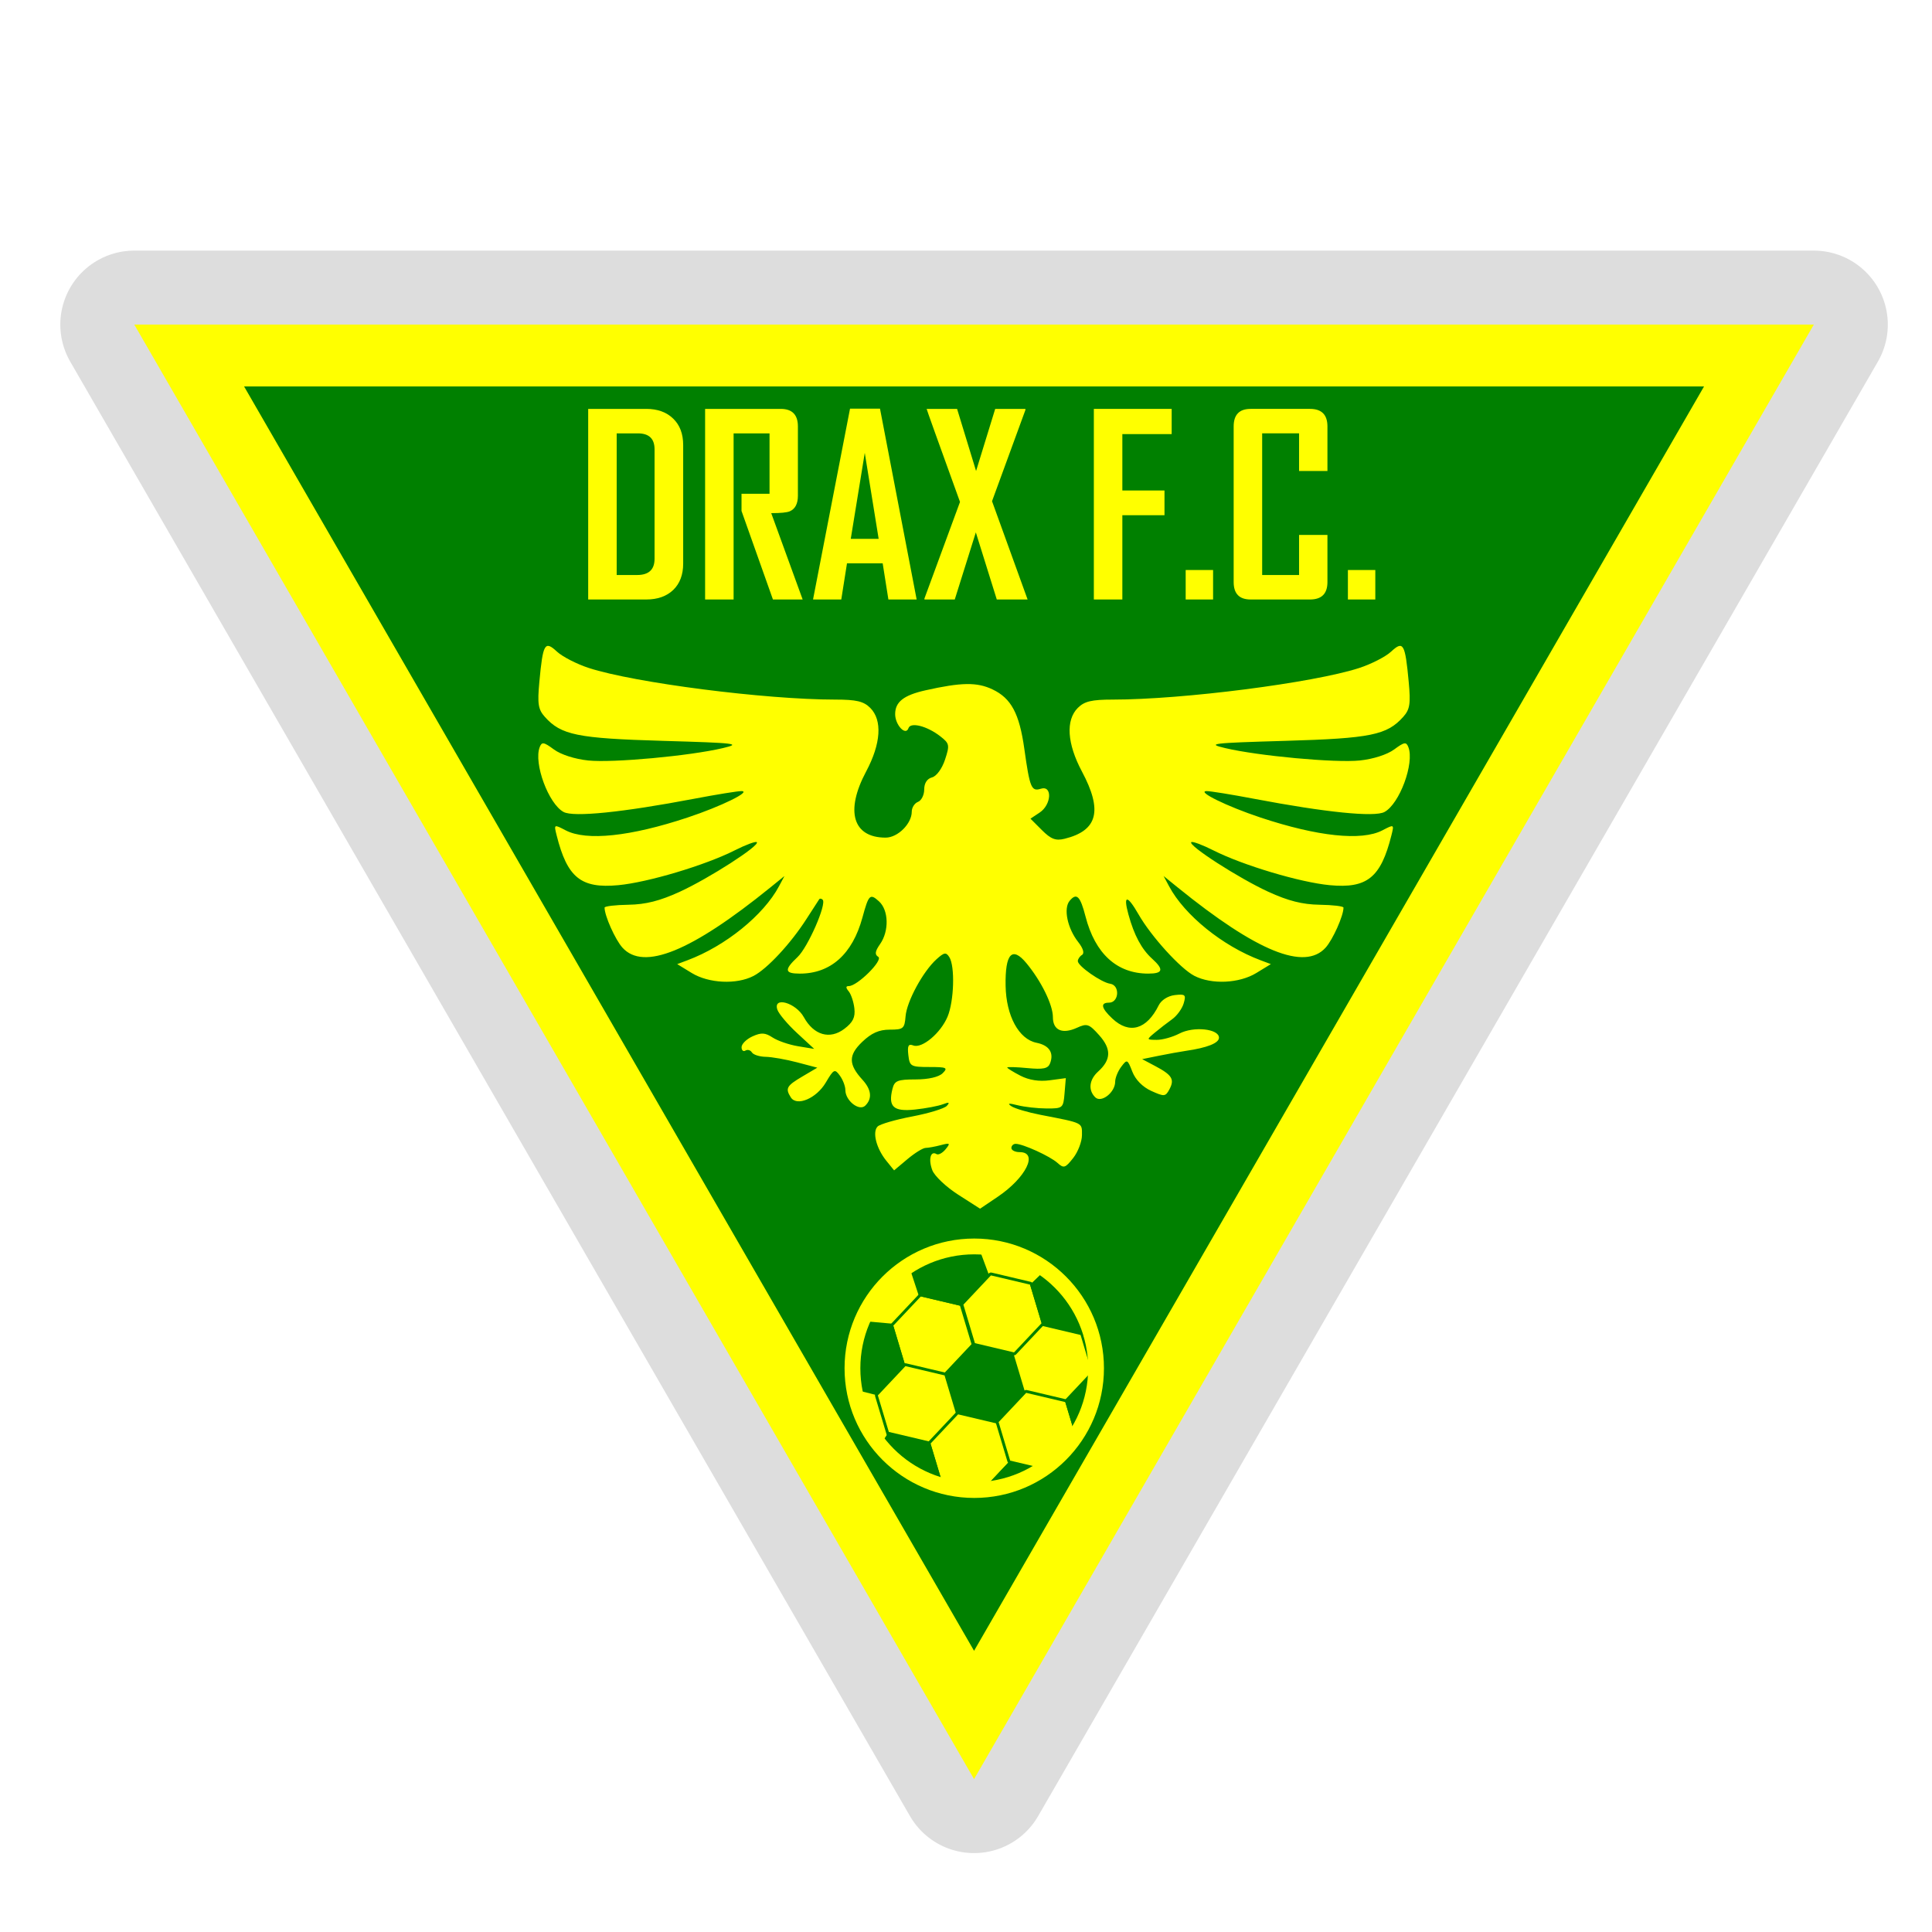
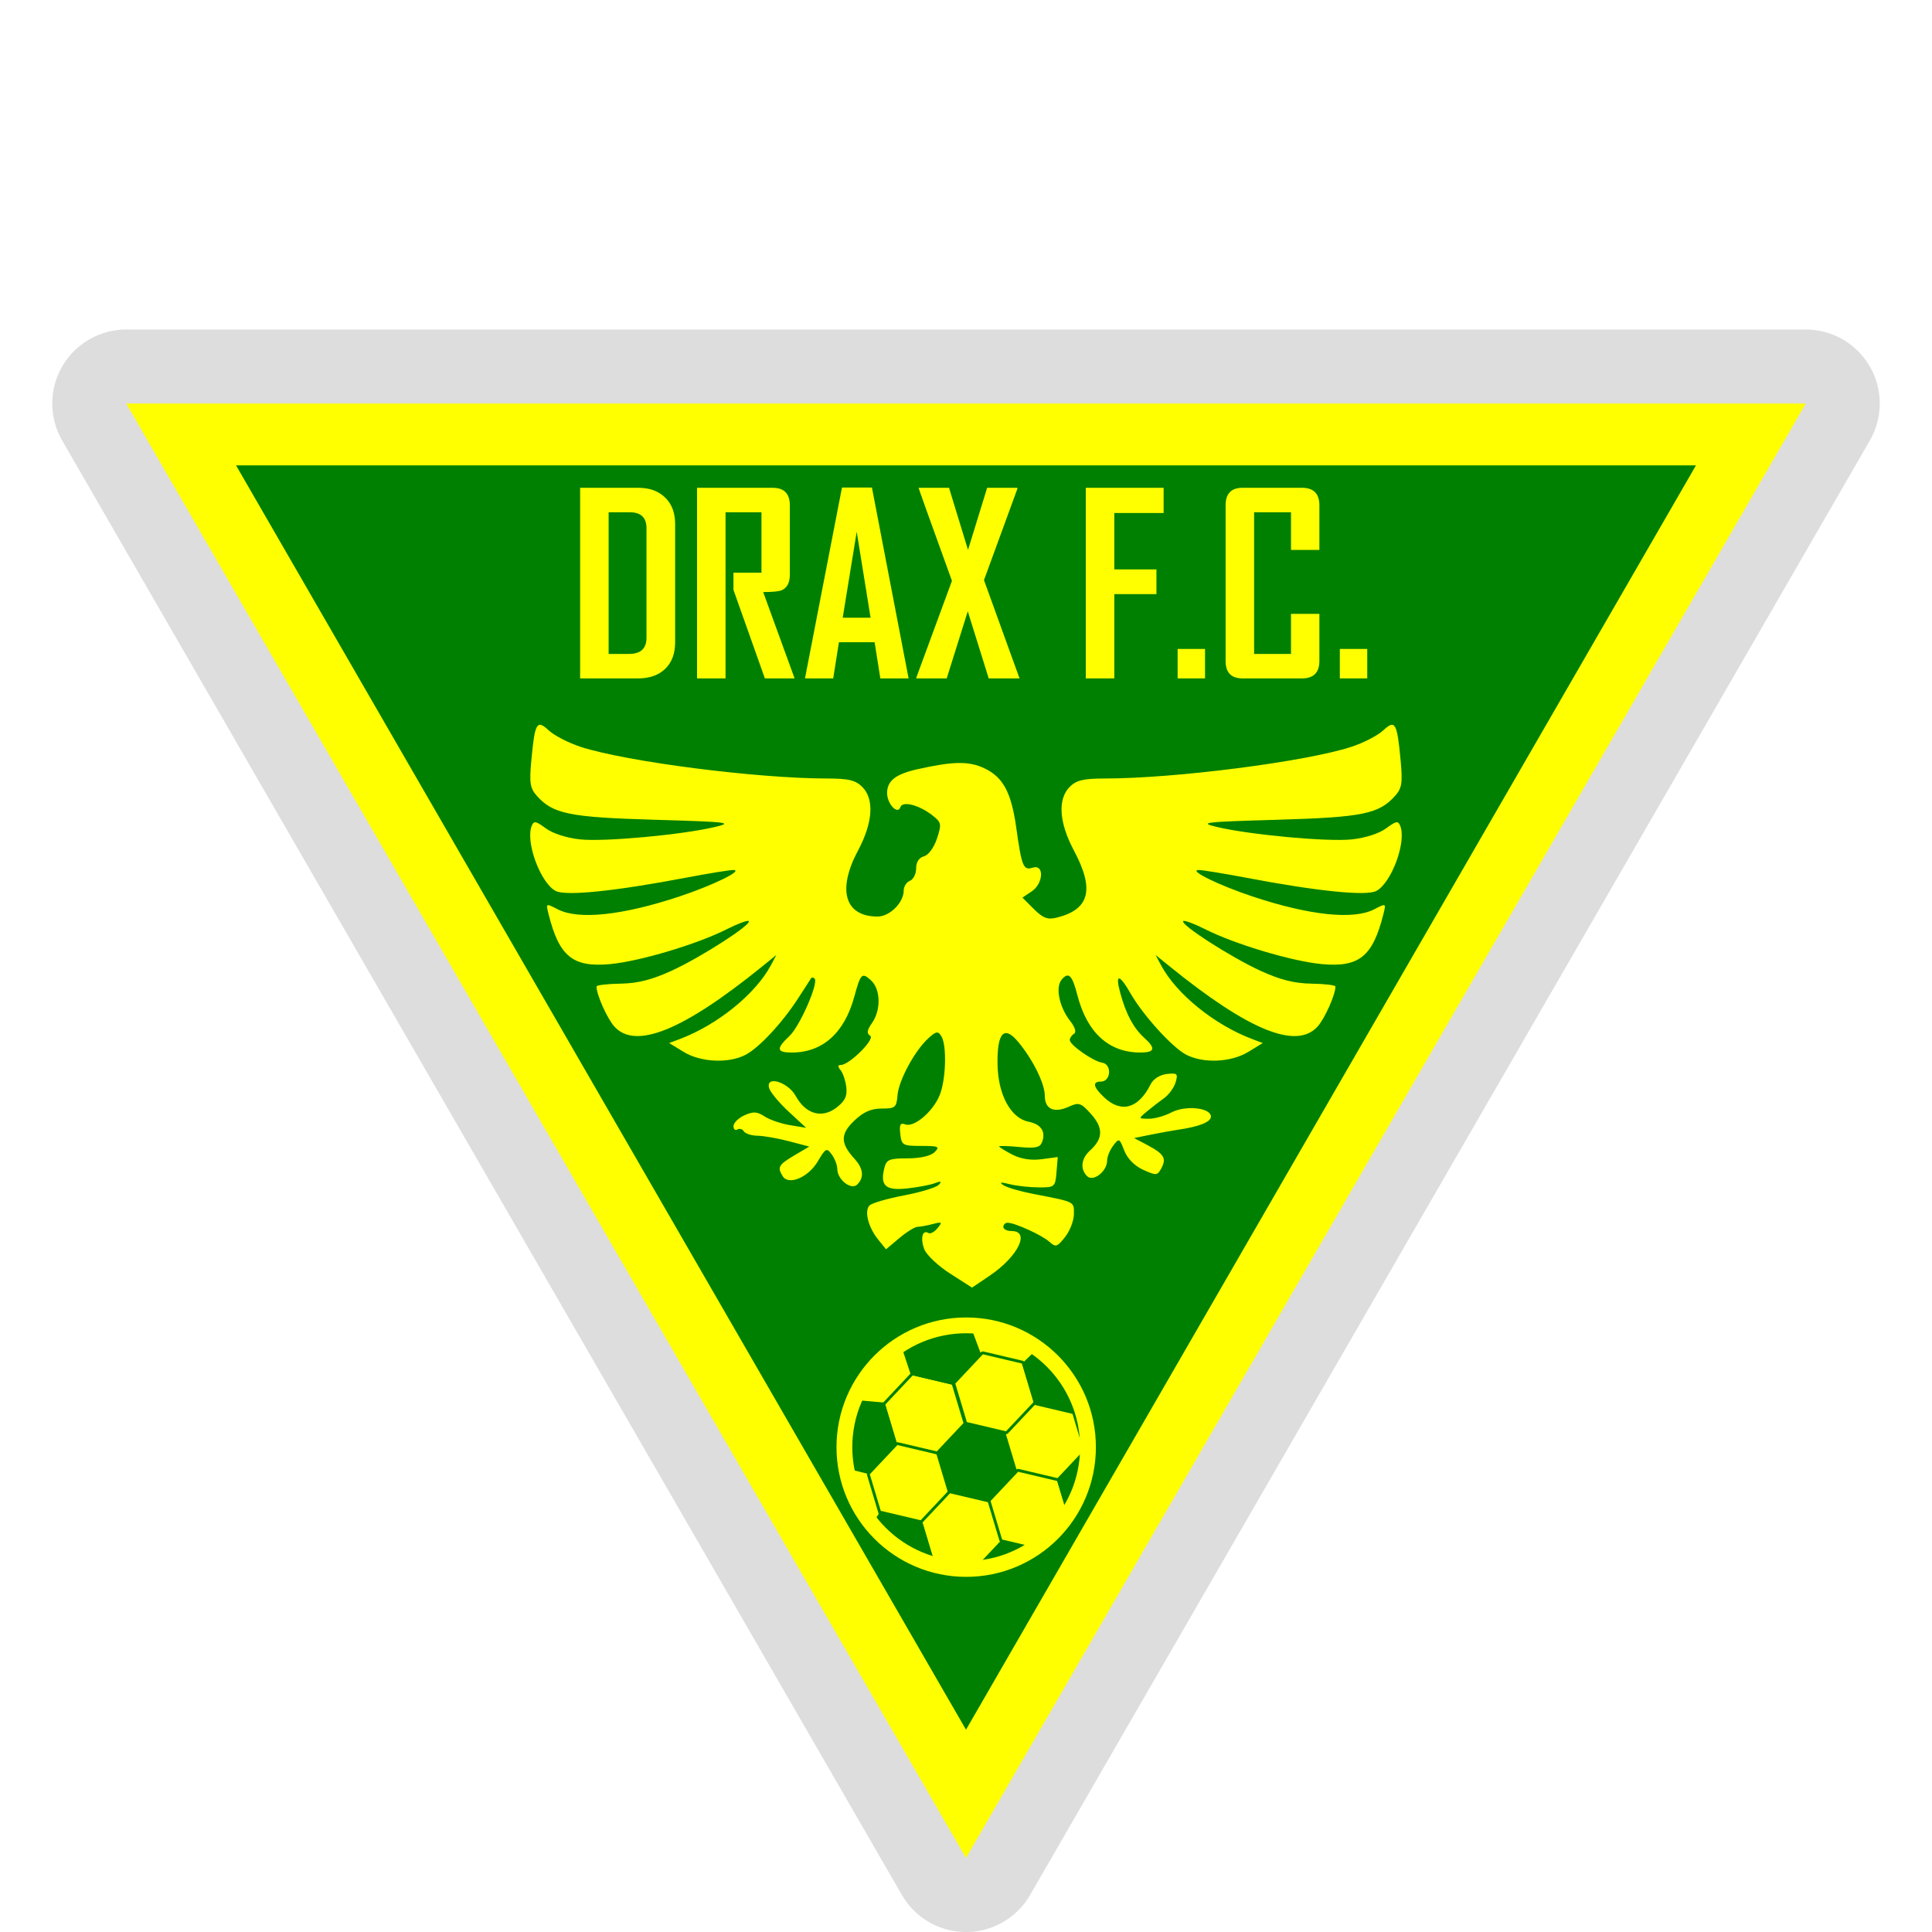
<svg xmlns="http://www.w3.org/2000/svg" version="1.1" id="svg2" width="256" height="256" viewBox="0 0 256 256">
  <defs id="defs6" />
-   <g id="g949">
-     <path transform="scale(-1)" d="m -17.796,-43.011 -222.543,-1e-6 111.271,-192.728 z" id="path817" style="opacity:1;fill:#ffff00;fill-opacity:1;fill-rule:evenodd;stroke:#dddddd;stroke-width:19.611;stroke-linecap:square;stroke-linejoin:round;stroke-miterlimit:4;stroke-dasharray:none;stroke-opacity:1;paint-order:stroke markers fill" />
-     <path transform="scale(-1)" d="m -32.343,-51.207 -193.45,-10e-7 96.725,-167.533 z" id="path817-3" style="opacity:1;fill:#008000;fill-opacity:1;fill-rule:evenodd;stroke:none;stroke-width:17.048;stroke-linecap:square;stroke-linejoin:round;stroke-miterlimit:4;stroke-dasharray:none;stroke-opacity:1;paint-order:stroke markers fill" />
-     <path id="path834" d="m 126.967,158.302 c -1.596,-1.02 -3.14,-2.479 -3.431,-3.243 -0.545,-1.434 -0.235,-2.625 0.556,-2.136 0.247,0.153 0.787,-0.134 1.2,-0.637 0.671,-0.819 0.606,-0.876 -0.625,-0.552 -0.756,0.2 -1.666,0.366 -2.021,0.37 -0.355,0.004 -1.439,0.675 -2.409,1.492 l -1.764,1.484 -1.036,-1.279 c -1.322,-1.632 -1.873,-3.809 -1.148,-4.534 0.31,-0.31 2.367,-0.907 4.572,-1.327 2.205,-0.42 4.273,-1.052 4.595,-1.403 0.436,-0.476 0.305,-0.531 -0.514,-0.217 -0.605,0.232 -2.272,0.548 -3.704,0.7 -2.854,0.304 -3.58,-0.366 -2.979,-2.75 0.271,-1.075 0.672,-1.237 3.069,-1.24 1.706,-0.002 3.07,-0.317 3.58,-0.825 0.73,-0.729 0.531,-0.821 -1.772,-0.821 -2.452,0 -2.605,-0.087 -2.776,-1.588 -0.141,-1.234 0.004,-1.517 0.653,-1.268 1.156,0.444 3.635,-1.638 4.546,-3.819 0.86,-2.059 0.997,-6.673 0.234,-7.88 -0.433,-0.685 -0.684,-0.644 -1.699,0.274 -1.798,1.627 -3.941,5.579 -4.102,7.566 -0.133,1.628 -0.295,1.765 -2.098,1.765 -1.413,0 -2.422,0.448 -3.645,1.619 -1.846,1.767 -1.838,2.972 0.029,5.018 1.19,1.303 1.323,2.484 0.384,3.423 -0.801,0.801 -2.648,-0.638 -2.648,-2.063 0,-0.5 -0.329,-1.359 -0.73,-1.909 -0.679,-0.929 -0.809,-0.865 -1.862,0.92 -1.243,2.107 -3.845,3.209 -4.636,1.964 -0.752,-1.186 -0.564,-1.528 1.52,-2.758 l 1.993,-1.176 -2.681,-0.707 c -1.474,-0.389 -3.347,-0.717 -4.161,-0.731 -0.814,-0.013 -1.636,-0.276 -1.826,-0.583 -0.19,-0.307 -0.576,-0.417 -0.858,-0.243 -0.282,0.174 -0.512,-0.03 -0.512,-0.453 0,-0.423 0.649,-1.065 1.443,-1.427 1.166,-0.531 1.678,-0.503 2.67,0.147 0.675,0.442 2.192,0.963 3.371,1.157 l 2.143,0.353 -2.272,-2.1 c -1.25,-1.155 -2.424,-2.55 -2.61,-3.099 -0.607,-1.797 2.448,-0.927 3.509,0.999 1.314,2.384 3.442,2.997 5.361,1.544 1.145,-0.867 1.468,-1.525 1.333,-2.713 -0.098,-0.863 -0.438,-1.881 -0.755,-2.263 -0.404,-0.486 -0.397,-0.694 0.022,-0.694 1.132,0 4.595,-3.444 3.896,-3.876 -0.489,-0.302 -0.427,-0.731 0.243,-1.687 1.216,-1.735 1.144,-4.496 -0.147,-5.664 -1.187,-1.074 -1.361,-0.904 -2.193,2.151 -1.319,4.843 -4.204,7.426 -8.296,7.426 -2.026,0 -2.095,-0.507 -0.298,-2.195 1.365,-1.283 3.885,-7.036 3.326,-7.596 -0.162,-0.162 -0.367,-0.191 -0.455,-0.065 -0.088,0.126 -0.842,1.293 -1.676,2.593 -2.101,3.279 -5.217,6.633 -7.034,7.573 -2.249,1.163 -5.927,0.987 -8.183,-0.392 l -1.925,-1.177 1.375,-0.516 c 5.012,-1.879 10.065,-5.966 12.108,-9.793 l 0.726,-1.361 -1.879,1.522 c -10.473,8.485 -16.791,11.055 -19.585,7.967 -0.956,-1.057 -2.379,-4.245 -2.369,-5.308 0.002,-0.182 1.425,-0.352 3.163,-0.378 2.284,-0.034 4.172,-0.513 6.811,-1.725 3.897,-1.79 10.635,-6.128 10.198,-6.565 -0.145,-0.145 -1.463,0.344 -2.93,1.085 -3.907,1.974 -11.507,4.246 -15.431,4.613 -4.945,0.462 -6.756,-1.004 -8.162,-6.603 -0.37,-1.474 -0.365,-1.477 1.2,-0.661 2.743,1.431 8.578,0.816 16.149,-1.701 4.437,-1.475 8.498,-3.463 7.15,-3.501 -0.454,-0.013 -3.301,0.447 -6.326,1.022 -9.467,1.8 -15.927,2.454 -17.248,1.747 -2.003,-1.072 -3.992,-6.454 -3.174,-8.587 0.282,-0.735 0.54,-0.694 1.886,0.3 0.92,0.68 2.785,1.279 4.55,1.461 3.253,0.336 13.435,-0.601 17.838,-1.641 2.515,-0.594 1.834,-0.676 -7.976,-0.961 -11.309,-0.329 -13.468,-0.769 -15.62,-3.185 -0.876,-0.984 -0.991,-1.721 -0.721,-4.621 0.476,-5.102 0.716,-5.515 2.334,-4.016 0.728,0.675 2.631,1.651 4.227,2.169 6.057,1.966 23.366,4.186 32.638,4.186 2.812,0 3.773,0.228 4.646,1.1 1.627,1.627 1.424,4.74 -0.55,8.439 -2.795,5.239 -1.756,8.752 2.588,8.752 1.608,0 3.463,-1.843 3.463,-3.44 0,-0.539 0.371,-1.123 0.825,-1.297 0.454,-0.174 0.825,-0.914 0.825,-1.645 0,-0.838 0.382,-1.428 1.035,-1.599 0.594,-0.155 1.327,-1.156 1.72,-2.347 0.64,-1.939 0.599,-2.144 -0.622,-3.096 -1.75,-1.364 -3.939,-1.924 -4.22,-1.08 -0.357,1.07 -1.763,-0.414 -1.763,-1.861 0,-1.615 1.129,-2.505 3.998,-3.15 4.767,-1.072 6.846,-1.102 8.9,-0.127 2.481,1.177 3.561,3.196 4.219,7.889 0.723,5.157 0.936,5.672 2.181,5.276 1.556,-0.494 1.427,2.109 -0.157,3.16 l -1.212,0.805 1.515,1.515 c 1.197,1.197 1.827,1.439 3,1.15 4.392,-1.079 5.077,-3.72 2.31,-8.905 -1.974,-3.699 -2.177,-6.812 -0.55,-8.439 0.873,-0.873 1.834,-1.1 4.646,-1.1 9.272,0 26.581,-2.22 32.638,-4.186 1.597,-0.518 3.499,-1.494 4.227,-2.169 1.618,-1.499 1.858,-1.086 2.334,4.016 0.271,2.9 0.156,3.637 -0.721,4.621 -2.153,2.416 -4.311,2.856 -15.62,3.185 -9.81,0.285 -10.492,0.367 -7.976,0.961 4.402,1.04 14.584,1.977 17.838,1.641 1.765,-0.182 3.63,-0.781 4.55,-1.461 1.345,-0.995 1.603,-1.036 1.886,-0.3 0.819,2.133 -1.17,7.515 -3.174,8.587 -1.321,0.707 -7.781,0.052 -17.248,-1.747 -3.025,-0.575 -5.872,-1.035 -6.326,-1.022 -1.348,0.038 2.713,2.026 7.15,3.501 7.572,2.517 13.406,3.131 16.149,1.701 1.565,-0.816 1.57,-0.814 1.2,0.661 -1.405,5.599 -3.217,7.065 -8.162,6.603 -3.924,-0.366 -11.525,-2.638 -15.431,-4.613 -1.467,-0.741 -2.786,-1.23 -2.93,-1.085 -0.437,0.437 6.301,4.774 10.198,6.565 2.639,1.212 4.527,1.691 6.811,1.725 1.738,0.026 3.161,0.196 3.163,0.378 0.01,1.062 -1.413,4.251 -2.369,5.308 -2.794,3.088 -9.111,0.518 -19.585,-7.967 l -1.879,-1.522 0.726,1.361 c 2.043,3.827 7.096,7.914 12.108,9.793 l 1.375,0.516 -1.925,1.177 c -2.267,1.386 -5.936,1.553 -8.216,0.374 -1.842,-0.952 -5.715,-5.217 -7.383,-8.128 -1.509,-2.634 -2.072,-2.635 -1.349,-0.004 0.758,2.76 1.742,4.598 3.139,5.863 1.59,1.439 1.45,1.976 -0.511,1.976 -4.149,0 -7.042,-2.635 -8.314,-7.573 -0.698,-2.71 -1.181,-3.184 -2.106,-2.07 -0.839,1.01 -0.291,3.641 1.134,5.453 0.659,0.838 0.856,1.496 0.512,1.709 -0.308,0.19 -0.56,0.562 -0.56,0.826 0,0.649 3.109,2.825 4.283,2.997 1.331,0.196 1.186,2.509 -0.157,2.509 -1.176,0 -1.022,0.724 0.448,2.104 2.255,2.119 4.551,1.465 6.144,-1.751 0.345,-0.696 1.22,-1.252 2.135,-1.358 1.392,-0.161 1.512,-0.048 1.174,1.1 -0.207,0.704 -0.897,1.65 -1.533,2.104 -0.636,0.454 -1.665,1.25 -2.287,1.77 -1.127,0.942 -1.127,0.944 0.245,0.959 0.756,0.008 2.116,-0.371 3.021,-0.843 1.88,-0.98 5.231,-0.625 5.231,0.555 0,0.717 -1.555,1.335 -4.401,1.748 -0.756,0.11 -2.365,0.401 -3.576,0.647 l -2.2,0.447 1.753,0.93 c 2.213,1.174 2.564,1.753 1.861,3.066 -0.525,0.981 -0.684,0.995 -2.408,0.214 -1.148,-0.52 -2.097,-1.485 -2.51,-2.552 -0.639,-1.65 -0.695,-1.675 -1.469,-0.648 -0.442,0.587 -0.804,1.477 -0.804,1.978 0,1.425 -1.847,2.864 -2.648,2.063 -0.956,-0.956 -0.798,-2.331 0.393,-3.408 1.728,-1.564 1.77,-2.985 0.14,-4.809 -1.351,-1.511 -1.612,-1.599 -2.949,-0.99 -1.942,0.885 -3.187,0.335 -3.187,-1.406 0,-1.633 -1.536,-4.766 -3.504,-7.147 -1.901,-2.3 -2.841,-1.278 -2.763,3.001 0.073,3.976 1.753,7.07 4.092,7.538 1.685,0.337 2.337,1.324 1.8,2.725 -0.269,0.7 -0.902,0.833 -3.008,0.631 -1.467,-0.141 -2.668,-0.175 -2.668,-0.076 0,0.099 0.783,0.585 1.74,1.08 1.138,0.588 2.48,0.8 3.881,0.613 l 2.141,-0.287 -0.168,2.015 c -0.163,1.957 -0.23,2.014 -2.368,2.006 -1.21,-0.005 -2.943,-0.198 -3.851,-0.429 -1.174,-0.299 -1.412,-0.261 -0.825,0.132 0.454,0.304 2.187,0.816 3.851,1.139 5.734,1.111 5.501,0.998 5.501,2.68 0,0.861 -0.523,2.231 -1.163,3.044 -1.051,1.336 -1.251,1.398 -2.083,0.645 -0.973,-0.881 -4.58,-2.525 -5.538,-2.525 -0.312,0 -0.568,0.248 -0.568,0.55 0,0.303 0.495,0.55 1.1,0.55 2.51,0 0.849,3.379 -2.907,5.913 l -2.342,1.581 z" style="fill:#ffff00;stroke-width:0.55" />
-     <g id="text867" style="font-style:normal;font-variant:normal;font-weight:normal;font-stretch:normal;font-size:33.05px;line-height:1.25;font-family:'Digital Dismay';-inkscape-font-specification:'Digital Dismay';letter-spacing:0px;word-spacing:0px;fill:#ffff00;fill-opacity:1;stroke:none;stroke-width:0.387" aria-label="DRAX F.C.">
-       <path id="path858" style="font-style:normal;font-variant:normal;font-weight:bold;font-stretch:condensed;font-family:'Agency FB';-inkscape-font-specification:'Agency FB Bold Condensed';fill:#ffff00;fill-opacity:1;stroke-width:0.387" d="m 90.525,74.674 q 0,2.227 -1.323,3.502 -1.323,1.259 -3.566,1.259 H 77.938 V 54.18 h 7.698 q 2.243,0 3.566,1.291 1.323,1.275 1.323,3.502 z M 86.733,74.045 V 59.537 q 0,-2.114 -2.211,-2.114 H 81.714 V 76.191 h 2.711 q 2.308,0 2.308,-2.146 z" />
-       <path id="path860" style="font-style:normal;font-variant:normal;font-weight:bold;font-stretch:condensed;font-family:'Agency FB';-inkscape-font-specification:'Agency FB Bold Condensed';fill:#ffff00;fill-opacity:1;stroke-width:0.387" d="m 106.356,79.435 h -3.938 L 98.255,67.703 q 0,0 0,-2.275 h 3.712 v -8.004 H 97.206 V 79.435 H 93.43 V 54.18 h 10.021 q 2.275,0 2.275,2.324 v 9.182 q 0,1.598 -1.081,2.066 -0.581,0.242 -2.453,0.242 z" />
-       <path id="path862" style="font-style:normal;font-variant:normal;font-weight:bold;font-stretch:condensed;font-family:'Agency FB';-inkscape-font-specification:'Agency FB Bold Condensed';fill:#ffff00;fill-opacity:1;stroke-width:0.387" d="m 121.461,79.435 h -3.744 l -0.758,-4.793 h -4.728 l -0.758,4.793 H 107.744 v -0.065 l 4.89,-25.223 h 3.97 z m -5.035,-8.037 -1.84,-11.393 -1.856,11.393 z" />
-       <path id="path864" style="font-style:normal;font-variant:normal;font-weight:bold;font-stretch:condensed;font-family:'Agency FB';-inkscape-font-specification:'Agency FB Bold Condensed';fill:#ffff00;fill-opacity:1;stroke-width:0.387" d="m 136.162,79.435 h -4.083 l -2.776,-8.892 -2.792,8.892 h -4.018 V 79.306 L 127.206,66.509 Q 122.768,54.244 122.784,54.18 h 4.034 l 2.517,8.23 2.534,-8.23 h 4.002 v 0.145 l -4.422,12.087 z" />
-       <path id="path866" style="font-style:normal;font-variant:normal;font-weight:bold;font-stretch:condensed;font-family:'Agency FB';-inkscape-font-specification:'Agency FB Bold Condensed';fill:#ffff00;fill-opacity:1;stroke-width:0.387" d="m 155.253,57.52 h -6.536 v 7.472 h 5.584 v 3.276 h -5.584 V 79.435 h -3.776 V 54.18 h 10.312 z" />
-       <path id="path868" style="font-style:normal;font-variant:normal;font-weight:bold;font-stretch:condensed;font-family:'Agency FB';-inkscape-font-specification:'Agency FB Bold Condensed';fill:#ffff00;fill-opacity:1;stroke-width:0.387" d="m 160.74,79.435 h -3.631 v -3.905 h 3.631 z" />
-       <path id="path870" style="font-style:normal;font-variant:normal;font-weight:bold;font-stretch:condensed;font-family:'Agency FB';-inkscape-font-specification:'Agency FB Bold Condensed';fill:#ffff00;fill-opacity:1;stroke-width:0.387" d="m 175.893,77.127 q 0,2.308 -2.308,2.308 h -7.875 q -2.243,0 -2.243,-2.308 V 56.503 q 0,-2.324 2.243,-2.324 h 7.875 q 2.308,0 2.308,2.324 v 5.906 h -3.76 v -4.987 h -4.89 V 76.191 h 4.89 v -5.309 h 3.76 z" />
-       <path id="path872" style="font-style:normal;font-variant:normal;font-weight:bold;font-stretch:condensed;font-family:'Agency FB';-inkscape-font-specification:'Agency FB Bold Condensed';fill:#ffff00;fill-opacity:1;stroke-width:0.387" d="m 182.235,79.435 h -3.631 v -3.905 h 3.631 z" />
-     </g>
-     <g id="g918">
-       <ellipse style="opacity:1;fill:#ffff00;fill-opacity:1;fill-rule:evenodd;stroke:none;stroke-width:2.062;stroke-linecap:square;stroke-linejoin:round;stroke-miterlimit:4;stroke-dasharray:none;stroke-opacity:1;paint-order:stroke markers fill" id="path1280" cx="129.094" cy="181.299" rx="16.86" ry="16.979" />
-       <g id="g900">
-         <path style="opacity:1;fill:#008000;fill-opacity:1;fill-rule:evenodd;stroke:none;stroke-width:1.13;stroke-linecap:square;stroke-linejoin:round;stroke-miterlimit:4;stroke-dasharray:none;stroke-opacity:1;paint-order:stroke markers fill" d="m 132.136,188.635 -5.448,-1.288 -1.609,-5.362 3.839,-4.074 5.448,1.288 1.609,5.362 z" id="path912" />
-         <path style="opacity:1;fill:#ffff00;fill-opacity:1;fill-rule:evenodd;stroke:#008000;stroke-width:0.764;stroke-linecap:square;stroke-linejoin:round;stroke-miterlimit:4;stroke-dasharray:none;stroke-opacity:1;paint-order:stroke markers fill" d="m 141.06,185.868 -5.183,-1.225 -1.53,-5.101 3.652,-3.876 5.183,1.225 1.53,5.101 z" id="path912-6" />
-         <path style="opacity:1;fill:#ffff00;fill-opacity:1;fill-rule:evenodd;stroke:#008000;stroke-width:0.764;stroke-linecap:square;stroke-linejoin:round;stroke-miterlimit:4;stroke-dasharray:none;stroke-opacity:1;paint-order:stroke markers fill" d="m 134.366,179.199 -5.183,-1.225 -1.53,-5.101 3.652,-3.876 5.183,1.225 1.53,5.101 z" id="path912-6-8" />
-         <path style="opacity:1;fill:#ffff00;fill-opacity:1;fill-rule:evenodd;stroke:#008000;stroke-width:0.764;stroke-linecap:square;stroke-linejoin:round;stroke-miterlimit:4;stroke-dasharray:none;stroke-opacity:1;paint-order:stroke markers fill" d="m 125.079,181.985 -5.183,-1.225 -1.53,-5.101 3.652,-3.876 5.183,1.225 1.53,5.101 z" id="path912-6-8-5" />
-         <path style="opacity:1;fill:#ffff00;fill-opacity:1;fill-rule:evenodd;stroke:#008000;stroke-width:0.764;stroke-linecap:square;stroke-linejoin:round;stroke-miterlimit:4;stroke-dasharray:none;stroke-opacity:1;paint-order:stroke markers fill" d="m 123.035,191.223 -5.183,-1.225 -1.53,-5.101 3.652,-3.876 5.183,1.225 1.53,5.101 z" id="path912-6-8-5-3" />
-         <path style="opacity:1;fill:#ffff00;fill-opacity:1;fill-rule:evenodd;stroke:#008000;stroke-width:0.764;stroke-linecap:square;stroke-linejoin:round;stroke-miterlimit:4;stroke-dasharray:none;stroke-opacity:1;paint-order:stroke markers fill" d="m 130.013,197.612 -5.183,-1.225 -1.53,-5.101 3.652,-3.876 5.183,1.225 1.53,5.101 z" id="path912-6-8-5-3-5" />
-         <path style="opacity:1;fill:#ffff00;fill-opacity:1;fill-rule:evenodd;stroke:#008000;stroke-width:0.764;stroke-linecap:square;stroke-linejoin:round;stroke-miterlimit:4;stroke-dasharray:none;stroke-opacity:1;paint-order:stroke markers fill" d="m 139.036,194.763 -5.183,-1.225 -1.53,-5.101 3.652,-3.876 5.183,1.225 1.53,5.101 z" id="path912-6-8-5-3-5-6" />
-         <path style="opacity:1;fill:#008000;fill-opacity:1;fill-rule:evenodd;stroke:none;stroke-width:1.13;stroke-linecap:square;stroke-linejoin:round;stroke-miterlimit:4;stroke-dasharray:none;stroke-opacity:1;paint-order:stroke markers fill" d="m 116.057,184.834 -3.543,-0.891 -0.259,-4.806 1.379,-4.154 4.654,0.415 1.609,5.362 z" id="path912-5" />
-         <path style="opacity:1;fill:#008000;fill-opacity:1;fill-rule:evenodd;stroke:none;stroke-width:1.13;stroke-linecap:square;stroke-linejoin:round;stroke-miterlimit:4;stroke-dasharray:none;stroke-opacity:1;paint-order:stroke markers fill" d="m 127.201,173.008 -5.448,-1.288 -1.45,-4.41 4.077,-1.852 5.051,-0.855 1.609,4.33 z" id="path912-5-5" />
-         <path style="opacity:1;fill:#008000;fill-opacity:1;fill-rule:evenodd;stroke:none;stroke-width:1.13;stroke-linecap:square;stroke-linejoin:round;stroke-miterlimit:4;stroke-dasharray:none;stroke-opacity:1;paint-order:stroke markers fill" d="m 143.545,176.872 -5.448,-1.288 -1.609,-5.362 2.773,-2.671 3.091,3.533 2.787,4.127 z" id="path912-5-5-0" />
-         <path style="opacity:1;fill:#008000;fill-opacity:1;fill-rule:evenodd;stroke:none;stroke-width:1.13;stroke-linecap:square;stroke-linejoin:round;stroke-miterlimit:4;stroke-dasharray:none;stroke-opacity:1;paint-order:stroke markers fill" d="m 142.688,190.887 v 0 l -1.609,-5.362 3.839,-4.074 1.014,0.39 -1.029,4.745 z" id="path912-5-5-0-1" />
-         <path style="opacity:1;fill:#008000;fill-opacity:1;fill-rule:evenodd;stroke:none;stroke-width:1.13;stroke-linecap:square;stroke-linejoin:round;stroke-miterlimit:4;stroke-dasharray:none;stroke-opacity:1;paint-order:stroke markers fill" d="m 124.831,196.386 -4.91,-1.76 -3.829,-2.349 1.682,-2.541 5.448,1.288 z" id="path912-5-5-0-1-0" />
-         <path style="opacity:1;fill:#008000;fill-opacity:1;fill-rule:evenodd;stroke:none;stroke-width:1.13;stroke-linecap:square;stroke-linejoin:round;stroke-miterlimit:4;stroke-dasharray:none;stroke-opacity:1;paint-order:stroke markers fill" d="m 135.312,196.266 -2.979,1.406 -2.32,-0.06 3.652,-3.876 5.37,1.027 -1.288,0.684 z" id="path912-5-5-0-1-0-9" />
+   <g id="g871" transform="translate(-1.067795,10.45674)">
+     <g id="g949">
+       <path style="opacity:1;fill:#ffff00;fill-opacity:1;fill-rule:evenodd;stroke:#dddddd;stroke-width:19.611;stroke-linecap:square;stroke-linejoin:round;stroke-miterlimit:4;stroke-dasharray:none;stroke-opacity:1;paint-order:stroke markers fill" id="path817" d="m -17.796,-43.011 -222.543,-1e-6 111.271,-192.728 z" transform="scale(-1)" />
+       <path style="opacity:1;fill:#008000;fill-opacity:1;fill-rule:evenodd;stroke:none;stroke-width:17.048;stroke-linecap:square;stroke-linejoin:round;stroke-miterlimit:4;stroke-dasharray:none;stroke-opacity:1;paint-order:stroke markers fill" id="path817-3" d="m -32.343,-51.207 -193.45,-10e-7 96.725,-167.533 z" transform="scale(-1)" />
+       <path style="fill:#ffff00;stroke-width:0.55" d="m 126.967,158.302 c -1.596,-1.02 -3.14,-2.479 -3.431,-3.243 -0.545,-1.434 -0.235,-2.625 0.556,-2.136 0.247,0.153 0.787,-0.134 1.2,-0.637 0.671,-0.819 0.606,-0.876 -0.625,-0.552 -0.756,0.2 -1.666,0.366 -2.021,0.37 -0.355,0.004 -1.439,0.675 -2.409,1.492 l -1.764,1.484 -1.036,-1.279 c -1.322,-1.632 -1.873,-3.809 -1.148,-4.534 0.31,-0.31 2.367,-0.907 4.572,-1.327 2.205,-0.42 4.273,-1.052 4.595,-1.403 0.436,-0.476 0.305,-0.531 -0.514,-0.217 -0.605,0.232 -2.272,0.548 -3.704,0.7 -2.854,0.304 -3.58,-0.366 -2.979,-2.75 0.271,-1.075 0.672,-1.237 3.069,-1.24 1.706,-0.002 3.07,-0.317 3.58,-0.825 0.73,-0.729 0.531,-0.821 -1.772,-0.821 -2.452,0 -2.605,-0.087 -2.776,-1.588 -0.141,-1.234 0.004,-1.517 0.653,-1.268 1.156,0.444 3.635,-1.638 4.546,-3.819 0.86,-2.059 0.997,-6.673 0.234,-7.88 -0.433,-0.685 -0.684,-0.644 -1.699,0.274 -1.798,1.627 -3.941,5.579 -4.102,7.566 -0.133,1.628 -0.295,1.765 -2.098,1.765 -1.413,0 -2.422,0.448 -3.645,1.619 -1.846,1.767 -1.838,2.972 0.029,5.018 1.19,1.303 1.323,2.484 0.384,3.423 -0.801,0.801 -2.648,-0.638 -2.648,-2.063 0,-0.5 -0.329,-1.359 -0.73,-1.909 -0.679,-0.929 -0.809,-0.865 -1.862,0.92 -1.243,2.107 -3.845,3.209 -4.636,1.964 -0.752,-1.186 -0.564,-1.528 1.52,-2.758 l 1.993,-1.176 -2.681,-0.707 c -1.474,-0.389 -3.347,-0.717 -4.161,-0.731 -0.814,-0.013 -1.636,-0.276 -1.826,-0.583 -0.19,-0.307 -0.576,-0.417 -0.858,-0.243 -0.282,0.174 -0.512,-0.03 -0.512,-0.453 0,-0.423 0.649,-1.065 1.443,-1.427 1.166,-0.531 1.678,-0.503 2.67,0.147 0.675,0.442 2.192,0.963 3.371,1.157 l 2.143,0.353 -2.272,-2.1 c -1.25,-1.155 -2.424,-2.55 -2.61,-3.099 -0.607,-1.797 2.448,-0.927 3.509,0.999 1.314,2.384 3.442,2.997 5.361,1.544 1.145,-0.867 1.468,-1.525 1.333,-2.713 -0.098,-0.863 -0.438,-1.881 -0.755,-2.263 -0.404,-0.486 -0.397,-0.694 0.022,-0.694 1.132,0 4.595,-3.444 3.896,-3.876 -0.489,-0.302 -0.427,-0.731 0.243,-1.687 1.216,-1.735 1.144,-4.496 -0.147,-5.664 -1.187,-1.074 -1.361,-0.904 -2.193,2.151 -1.319,4.843 -4.204,7.426 -8.296,7.426 -2.026,0 -2.095,-0.507 -0.298,-2.195 1.365,-1.283 3.885,-7.036 3.326,-7.596 -0.162,-0.162 -0.367,-0.191 -0.455,-0.065 -0.088,0.126 -0.842,1.293 -1.676,2.593 -2.101,3.279 -5.217,6.633 -7.034,7.573 -2.249,1.163 -5.927,0.987 -8.183,-0.392 l -1.925,-1.177 1.375,-0.516 c 5.012,-1.879 10.065,-5.966 12.108,-9.793 l 0.726,-1.361 -1.879,1.522 c -10.473,8.485 -16.791,11.055 -19.585,7.967 -0.956,-1.057 -2.379,-4.245 -2.369,-5.308 0.002,-0.182 1.425,-0.352 3.163,-0.378 2.284,-0.034 4.172,-0.513 6.811,-1.725 3.897,-1.79 10.635,-6.128 10.198,-6.565 -0.145,-0.145 -1.463,0.344 -2.93,1.085 -3.907,1.974 -11.507,4.246 -15.431,4.613 -4.945,0.462 -6.756,-1.004 -8.162,-6.603 -0.37,-1.474 -0.365,-1.477 1.2,-0.661 2.743,1.431 8.578,0.816 16.149,-1.701 4.437,-1.475 8.498,-3.463 7.15,-3.501 -0.454,-0.013 -3.301,0.447 -6.326,1.022 -9.467,1.8 -15.927,2.454 -17.248,1.747 -2.003,-1.072 -3.992,-6.454 -3.174,-8.587 0.282,-0.735 0.54,-0.694 1.886,0.3 0.92,0.68 2.785,1.279 4.55,1.461 3.253,0.336 13.435,-0.601 17.838,-1.641 2.515,-0.594 1.834,-0.676 -7.976,-0.961 -11.309,-0.329 -13.468,-0.769 -15.62,-3.185 -0.876,-0.984 -0.991,-1.721 -0.721,-4.621 0.476,-5.102 0.716,-5.515 2.334,-4.016 0.728,0.675 2.631,1.651 4.227,2.169 6.057,1.966 23.366,4.186 32.638,4.186 2.812,0 3.773,0.228 4.646,1.1 1.627,1.627 1.424,4.74 -0.55,8.439 -2.795,5.239 -1.756,8.752 2.588,8.752 1.608,0 3.463,-1.843 3.463,-3.44 0,-0.539 0.371,-1.123 0.825,-1.297 0.454,-0.174 0.825,-0.914 0.825,-1.645 0,-0.838 0.382,-1.428 1.035,-1.599 0.594,-0.155 1.327,-1.156 1.72,-2.347 0.64,-1.939 0.599,-2.144 -0.622,-3.096 -1.75,-1.364 -3.939,-1.924 -4.22,-1.08 -0.357,1.07 -1.763,-0.414 -1.763,-1.861 0,-1.615 1.129,-2.505 3.998,-3.15 4.767,-1.072 6.846,-1.102 8.9,-0.127 2.481,1.177 3.561,3.196 4.219,7.889 0.723,5.157 0.936,5.672 2.181,5.276 1.556,-0.494 1.427,2.109 -0.157,3.16 l -1.212,0.805 1.515,1.515 c 1.197,1.197 1.827,1.439 3,1.15 4.392,-1.079 5.077,-3.72 2.31,-8.905 -1.974,-3.699 -2.177,-6.812 -0.55,-8.439 0.873,-0.873 1.834,-1.1 4.646,-1.1 9.272,0 26.581,-2.22 32.638,-4.186 1.597,-0.518 3.499,-1.494 4.227,-2.169 1.618,-1.499 1.858,-1.086 2.334,4.016 0.271,2.9 0.156,3.637 -0.721,4.621 -2.153,2.416 -4.311,2.856 -15.62,3.185 -9.81,0.285 -10.492,0.367 -7.976,0.961 4.402,1.04 14.584,1.977 17.838,1.641 1.765,-0.182 3.63,-0.781 4.55,-1.461 1.345,-0.995 1.603,-1.036 1.886,-0.3 0.819,2.133 -1.17,7.515 -3.174,8.587 -1.321,0.707 -7.781,0.052 -17.248,-1.747 -3.025,-0.575 -5.872,-1.035 -6.326,-1.022 -1.348,0.038 2.713,2.026 7.15,3.501 7.572,2.517 13.406,3.131 16.149,1.701 1.565,-0.816 1.57,-0.814 1.2,0.661 -1.405,5.599 -3.217,7.065 -8.162,6.603 -3.924,-0.366 -11.525,-2.638 -15.431,-4.613 -1.467,-0.741 -2.786,-1.23 -2.93,-1.085 -0.437,0.437 6.301,4.774 10.198,6.565 2.639,1.212 4.527,1.691 6.811,1.725 1.738,0.026 3.161,0.196 3.163,0.378 0.01,1.062 -1.413,4.251 -2.369,5.308 -2.794,3.088 -9.111,0.518 -19.585,-7.967 l -1.879,-1.522 0.726,1.361 c 2.043,3.827 7.096,7.914 12.108,9.793 l 1.375,0.516 -1.925,1.177 c -2.267,1.386 -5.936,1.553 -8.216,0.374 -1.842,-0.952 -5.715,-5.217 -7.383,-8.128 -1.509,-2.634 -2.072,-2.635 -1.349,-0.004 0.758,2.76 1.742,4.598 3.139,5.863 1.59,1.439 1.45,1.976 -0.511,1.976 -4.149,0 -7.042,-2.635 -8.314,-7.573 -0.698,-2.71 -1.181,-3.184 -2.106,-2.07 -0.839,1.01 -0.291,3.641 1.134,5.453 0.659,0.838 0.856,1.496 0.512,1.709 -0.308,0.19 -0.56,0.562 -0.56,0.826 0,0.649 3.109,2.825 4.283,2.997 1.331,0.196 1.186,2.509 -0.157,2.509 -1.176,0 -1.022,0.724 0.448,2.104 2.255,2.119 4.551,1.465 6.144,-1.751 0.345,-0.696 1.22,-1.252 2.135,-1.358 1.392,-0.161 1.512,-0.048 1.174,1.1 -0.207,0.704 -0.897,1.65 -1.533,2.104 -0.636,0.454 -1.665,1.25 -2.287,1.77 -1.127,0.942 -1.127,0.944 0.245,0.959 0.756,0.008 2.116,-0.371 3.021,-0.843 1.88,-0.98 5.231,-0.625 5.231,0.555 0,0.717 -1.555,1.335 -4.401,1.748 -0.756,0.11 -2.365,0.401 -3.576,0.647 l -2.2,0.447 1.753,0.93 c 2.213,1.174 2.564,1.753 1.861,3.066 -0.525,0.981 -0.684,0.995 -2.408,0.214 -1.148,-0.52 -2.097,-1.485 -2.51,-2.552 -0.639,-1.65 -0.695,-1.675 -1.469,-0.648 -0.442,0.587 -0.804,1.477 -0.804,1.978 0,1.425 -1.847,2.864 -2.648,2.063 -0.956,-0.956 -0.798,-2.331 0.393,-3.408 1.728,-1.564 1.77,-2.985 0.14,-4.809 -1.351,-1.511 -1.612,-1.599 -2.949,-0.99 -1.942,0.885 -3.187,0.335 -3.187,-1.406 0,-1.633 -1.536,-4.766 -3.504,-7.147 -1.901,-2.3 -2.841,-1.278 -2.763,3.001 0.073,3.976 1.753,7.07 4.092,7.538 1.685,0.337 2.337,1.324 1.8,2.725 -0.269,0.7 -0.902,0.833 -3.008,0.631 -1.467,-0.141 -2.668,-0.175 -2.668,-0.076 0,0.099 0.783,0.585 1.74,1.08 1.138,0.588 2.48,0.8 3.881,0.613 l 2.141,-0.287 -0.168,2.015 c -0.163,1.957 -0.23,2.014 -2.368,2.006 -1.21,-0.005 -2.943,-0.198 -3.851,-0.429 -1.174,-0.299 -1.412,-0.261 -0.825,0.132 0.454,0.304 2.187,0.816 3.851,1.139 5.734,1.111 5.501,0.998 5.501,2.68 0,0.861 -0.523,2.231 -1.163,3.044 -1.051,1.336 -1.251,1.398 -2.083,0.645 -0.973,-0.881 -4.58,-2.525 -5.538,-2.525 -0.312,0 -0.568,0.248 -0.568,0.55 0,0.303 0.495,0.55 1.1,0.55 2.51,0 0.849,3.379 -2.907,5.913 l -2.342,1.581 z" id="path834" />
+       <g aria-label="DRAX F.C." style="font-style:normal;font-variant:normal;font-weight:normal;font-stretch:normal;font-size:33.05px;line-height:1.25;font-family:'Digital Dismay';-inkscape-font-specification:'Digital Dismay';letter-spacing:0px;word-spacing:0px;fill:#ffff00;fill-opacity:1;stroke:none;stroke-width:0.387" id="text867">
+         <path d="m 90.525,74.674 q 0,2.227 -1.323,3.502 -1.323,1.259 -3.566,1.259 H 77.938 V 54.18 h 7.698 q 2.243,0 3.566,1.291 1.323,1.275 1.323,3.502 z M 86.733,74.045 V 59.537 q 0,-2.114 -2.211,-2.114 H 81.714 V 76.191 h 2.711 q 2.308,0 2.308,-2.146 z" style="font-style:normal;font-variant:normal;font-weight:bold;font-stretch:condensed;font-family:'Agency FB';-inkscape-font-specification:'Agency FB Bold Condensed';fill:#ffff00;fill-opacity:1;stroke-width:0.387" id="path858" />
+         <path d="m 106.356,79.435 h -3.938 L 98.255,67.703 q 0,0 0,-2.275 h 3.712 v -8.004 H 97.206 V 79.435 H 93.43 V 54.18 h 10.021 q 2.275,0 2.275,2.324 v 9.182 q 0,1.598 -1.081,2.066 -0.581,0.242 -2.453,0.242 z" style="font-style:normal;font-variant:normal;font-weight:bold;font-stretch:condensed;font-family:'Agency FB';-inkscape-font-specification:'Agency FB Bold Condensed';fill:#ffff00;fill-opacity:1;stroke-width:0.387" id="path860" />
+         <path d="m 121.461,79.435 h -3.744 l -0.758,-4.793 h -4.728 l -0.758,4.793 H 107.744 v -0.065 l 4.89,-25.223 h 3.97 z m -5.035,-8.037 -1.84,-11.393 -1.856,11.393 z" style="font-style:normal;font-variant:normal;font-weight:bold;font-stretch:condensed;font-family:'Agency FB';-inkscape-font-specification:'Agency FB Bold Condensed';fill:#ffff00;fill-opacity:1;stroke-width:0.387" id="path862" />
+         <path d="m 136.162,79.435 h -4.083 l -2.776,-8.892 -2.792,8.892 h -4.018 V 79.306 L 127.206,66.509 Q 122.768,54.244 122.784,54.18 h 4.034 l 2.517,8.23 2.534,-8.23 h 4.002 v 0.145 l -4.422,12.087 z" style="font-style:normal;font-variant:normal;font-weight:bold;font-stretch:condensed;font-family:'Agency FB';-inkscape-font-specification:'Agency FB Bold Condensed';fill:#ffff00;fill-opacity:1;stroke-width:0.387" id="path864" />
+         <path d="m 155.253,57.52 h -6.536 v 7.472 h 5.584 v 3.276 h -5.584 V 79.435 h -3.776 V 54.18 h 10.312 z" style="font-style:normal;font-variant:normal;font-weight:bold;font-stretch:condensed;font-family:'Agency FB';-inkscape-font-specification:'Agency FB Bold Condensed';fill:#ffff00;fill-opacity:1;stroke-width:0.387" id="path866" />
+         <path d="m 160.74,79.435 h -3.631 v -3.905 h 3.631 z" style="font-style:normal;font-variant:normal;font-weight:bold;font-stretch:condensed;font-family:'Agency FB';-inkscape-font-specification:'Agency FB Bold Condensed';fill:#ffff00;fill-opacity:1;stroke-width:0.387" id="path868" />
+         <path d="m 175.893,77.127 q 0,2.308 -2.308,2.308 h -7.875 q -2.243,0 -2.243,-2.308 V 56.503 q 0,-2.324 2.243,-2.324 h 7.875 q 2.308,0 2.308,2.324 v 5.906 h -3.76 v -4.987 h -4.89 V 76.191 h 4.89 v -5.309 h 3.76 z" style="font-style:normal;font-variant:normal;font-weight:bold;font-stretch:condensed;font-family:'Agency FB';-inkscape-font-specification:'Agency FB Bold Condensed';fill:#ffff00;fill-opacity:1;stroke-width:0.387" id="path870" />
+         <path d="m 182.235,79.435 h -3.631 v -3.905 h 3.631 z" style="font-style:normal;font-variant:normal;font-weight:bold;font-stretch:condensed;font-family:'Agency FB';-inkscape-font-specification:'Agency FB Bold Condensed';fill:#ffff00;fill-opacity:1;stroke-width:0.387" id="path872" />
      </g>
-       <path id="path1141-2" d="m 145.233,181.299 a 16.139,16.139 0 0 1 -16.139,16.139 16.139,16.139 0 0 1 -16.139,-16.139 16.139,16.139 0 0 1 16.139,-16.139 16.139,16.139 0 0 1 16.139,16.139 z" style="opacity:1;fill:none;fill-opacity:1;fill-rule:evenodd;stroke:#ffff00;stroke-width:2.093;stroke-linecap:square;stroke-linejoin:round;stroke-miterlimit:4;stroke-dasharray:none;stroke-opacity:1;paint-order:stroke markers fill" />
+       <g id="g918">
+         <ellipse ry="16.979" rx="16.86" cy="181.299" cx="129.094" id="path1280" style="opacity:1;fill:#ffff00;fill-opacity:1;fill-rule:evenodd;stroke:none;stroke-width:2.062;stroke-linecap:square;stroke-linejoin:round;stroke-miterlimit:4;stroke-dasharray:none;stroke-opacity:1;paint-order:stroke markers fill" />
+         <g id="g900">
+           <path id="path912" d="m 132.136,188.635 -5.448,-1.288 -1.609,-5.362 3.839,-4.074 5.448,1.288 1.609,5.362 z" style="opacity:1;fill:#008000;fill-opacity:1;fill-rule:evenodd;stroke:none;stroke-width:1.13;stroke-linecap:square;stroke-linejoin:round;stroke-miterlimit:4;stroke-dasharray:none;stroke-opacity:1;paint-order:stroke markers fill" />
+           <path id="path912-6" d="m 141.06,185.868 -5.183,-1.225 -1.53,-5.101 3.652,-3.876 5.183,1.225 1.53,5.101 z" style="opacity:1;fill:#ffff00;fill-opacity:1;fill-rule:evenodd;stroke:#008000;stroke-width:0.764;stroke-linecap:square;stroke-linejoin:round;stroke-miterlimit:4;stroke-dasharray:none;stroke-opacity:1;paint-order:stroke markers fill" />
+           <path id="path912-6-8" d="m 134.366,179.199 -5.183,-1.225 -1.53,-5.101 3.652,-3.876 5.183,1.225 1.53,5.101 z" style="opacity:1;fill:#ffff00;fill-opacity:1;fill-rule:evenodd;stroke:#008000;stroke-width:0.764;stroke-linecap:square;stroke-linejoin:round;stroke-miterlimit:4;stroke-dasharray:none;stroke-opacity:1;paint-order:stroke markers fill" />
+           <path id="path912-6-8-5" d="m 125.079,181.985 -5.183,-1.225 -1.53,-5.101 3.652,-3.876 5.183,1.225 1.53,5.101 z" style="opacity:1;fill:#ffff00;fill-opacity:1;fill-rule:evenodd;stroke:#008000;stroke-width:0.764;stroke-linecap:square;stroke-linejoin:round;stroke-miterlimit:4;stroke-dasharray:none;stroke-opacity:1;paint-order:stroke markers fill" />
+           <path id="path912-6-8-5-3" d="m 123.035,191.223 -5.183,-1.225 -1.53,-5.101 3.652,-3.876 5.183,1.225 1.53,5.101 z" style="opacity:1;fill:#ffff00;fill-opacity:1;fill-rule:evenodd;stroke:#008000;stroke-width:0.764;stroke-linecap:square;stroke-linejoin:round;stroke-miterlimit:4;stroke-dasharray:none;stroke-opacity:1;paint-order:stroke markers fill" />
+           <path id="path912-6-8-5-3-5" d="m 130.013,197.612 -5.183,-1.225 -1.53,-5.101 3.652,-3.876 5.183,1.225 1.53,5.101 z" style="opacity:1;fill:#ffff00;fill-opacity:1;fill-rule:evenodd;stroke:#008000;stroke-width:0.764;stroke-linecap:square;stroke-linejoin:round;stroke-miterlimit:4;stroke-dasharray:none;stroke-opacity:1;paint-order:stroke markers fill" />
+           <path id="path912-6-8-5-3-5-6" d="m 139.036,194.763 -5.183,-1.225 -1.53,-5.101 3.652,-3.876 5.183,1.225 1.53,5.101 z" style="opacity:1;fill:#ffff00;fill-opacity:1;fill-rule:evenodd;stroke:#008000;stroke-width:0.764;stroke-linecap:square;stroke-linejoin:round;stroke-miterlimit:4;stroke-dasharray:none;stroke-opacity:1;paint-order:stroke markers fill" />
+           <path id="path912-5" d="m 116.057,184.834 -3.543,-0.891 -0.259,-4.806 1.379,-4.154 4.654,0.415 1.609,5.362 z" style="opacity:1;fill:#008000;fill-opacity:1;fill-rule:evenodd;stroke:none;stroke-width:1.13;stroke-linecap:square;stroke-linejoin:round;stroke-miterlimit:4;stroke-dasharray:none;stroke-opacity:1;paint-order:stroke markers fill" />
+           <path id="path912-5-5" d="m 127.201,173.008 -5.448,-1.288 -1.45,-4.41 4.077,-1.852 5.051,-0.855 1.609,4.33 z" style="opacity:1;fill:#008000;fill-opacity:1;fill-rule:evenodd;stroke:none;stroke-width:1.13;stroke-linecap:square;stroke-linejoin:round;stroke-miterlimit:4;stroke-dasharray:none;stroke-opacity:1;paint-order:stroke markers fill" />
+           <path id="path912-5-5-0" d="m 143.545,176.872 -5.448,-1.288 -1.609,-5.362 2.773,-2.671 3.091,3.533 2.787,4.127 z" style="opacity:1;fill:#008000;fill-opacity:1;fill-rule:evenodd;stroke:none;stroke-width:1.13;stroke-linecap:square;stroke-linejoin:round;stroke-miterlimit:4;stroke-dasharray:none;stroke-opacity:1;paint-order:stroke markers fill" />
+           <path id="path912-5-5-0-1" d="m 142.688,190.887 v 0 l -1.609,-5.362 3.839,-4.074 1.014,0.39 -1.029,4.745 z" style="opacity:1;fill:#008000;fill-opacity:1;fill-rule:evenodd;stroke:none;stroke-width:1.13;stroke-linecap:square;stroke-linejoin:round;stroke-miterlimit:4;stroke-dasharray:none;stroke-opacity:1;paint-order:stroke markers fill" />
+           <path id="path912-5-5-0-1-0" d="m 124.831,196.386 -4.91,-1.76 -3.829,-2.349 1.682,-2.541 5.448,1.288 z" style="opacity:1;fill:#008000;fill-opacity:1;fill-rule:evenodd;stroke:none;stroke-width:1.13;stroke-linecap:square;stroke-linejoin:round;stroke-miterlimit:4;stroke-dasharray:none;stroke-opacity:1;paint-order:stroke markers fill" />
+           <path id="path912-5-5-0-1-0-9" d="m 135.312,196.266 -2.979,1.406 -2.32,-0.06 3.652,-3.876 5.37,1.027 -1.288,0.684 z" style="opacity:1;fill:#008000;fill-opacity:1;fill-rule:evenodd;stroke:none;stroke-width:1.13;stroke-linecap:square;stroke-linejoin:round;stroke-miterlimit:4;stroke-dasharray:none;stroke-opacity:1;paint-order:stroke markers fill" />
+         </g>
+         <path style="opacity:1;fill:none;fill-opacity:1;fill-rule:evenodd;stroke:#ffff00;stroke-width:2.093;stroke-linecap:square;stroke-linejoin:round;stroke-miterlimit:4;stroke-dasharray:none;stroke-opacity:1;paint-order:stroke markers fill" d="m 145.233,181.299 a 16.139,16.139 0 0 1 -16.139,16.139 16.139,16.139 0 0 1 -16.139,-16.139 16.139,16.139 0 0 1 16.139,-16.139 16.139,16.139 0 0 1 16.139,16.139 z" id="path1141-2" />
+       </g>
    </g>
  </g>
</svg>
